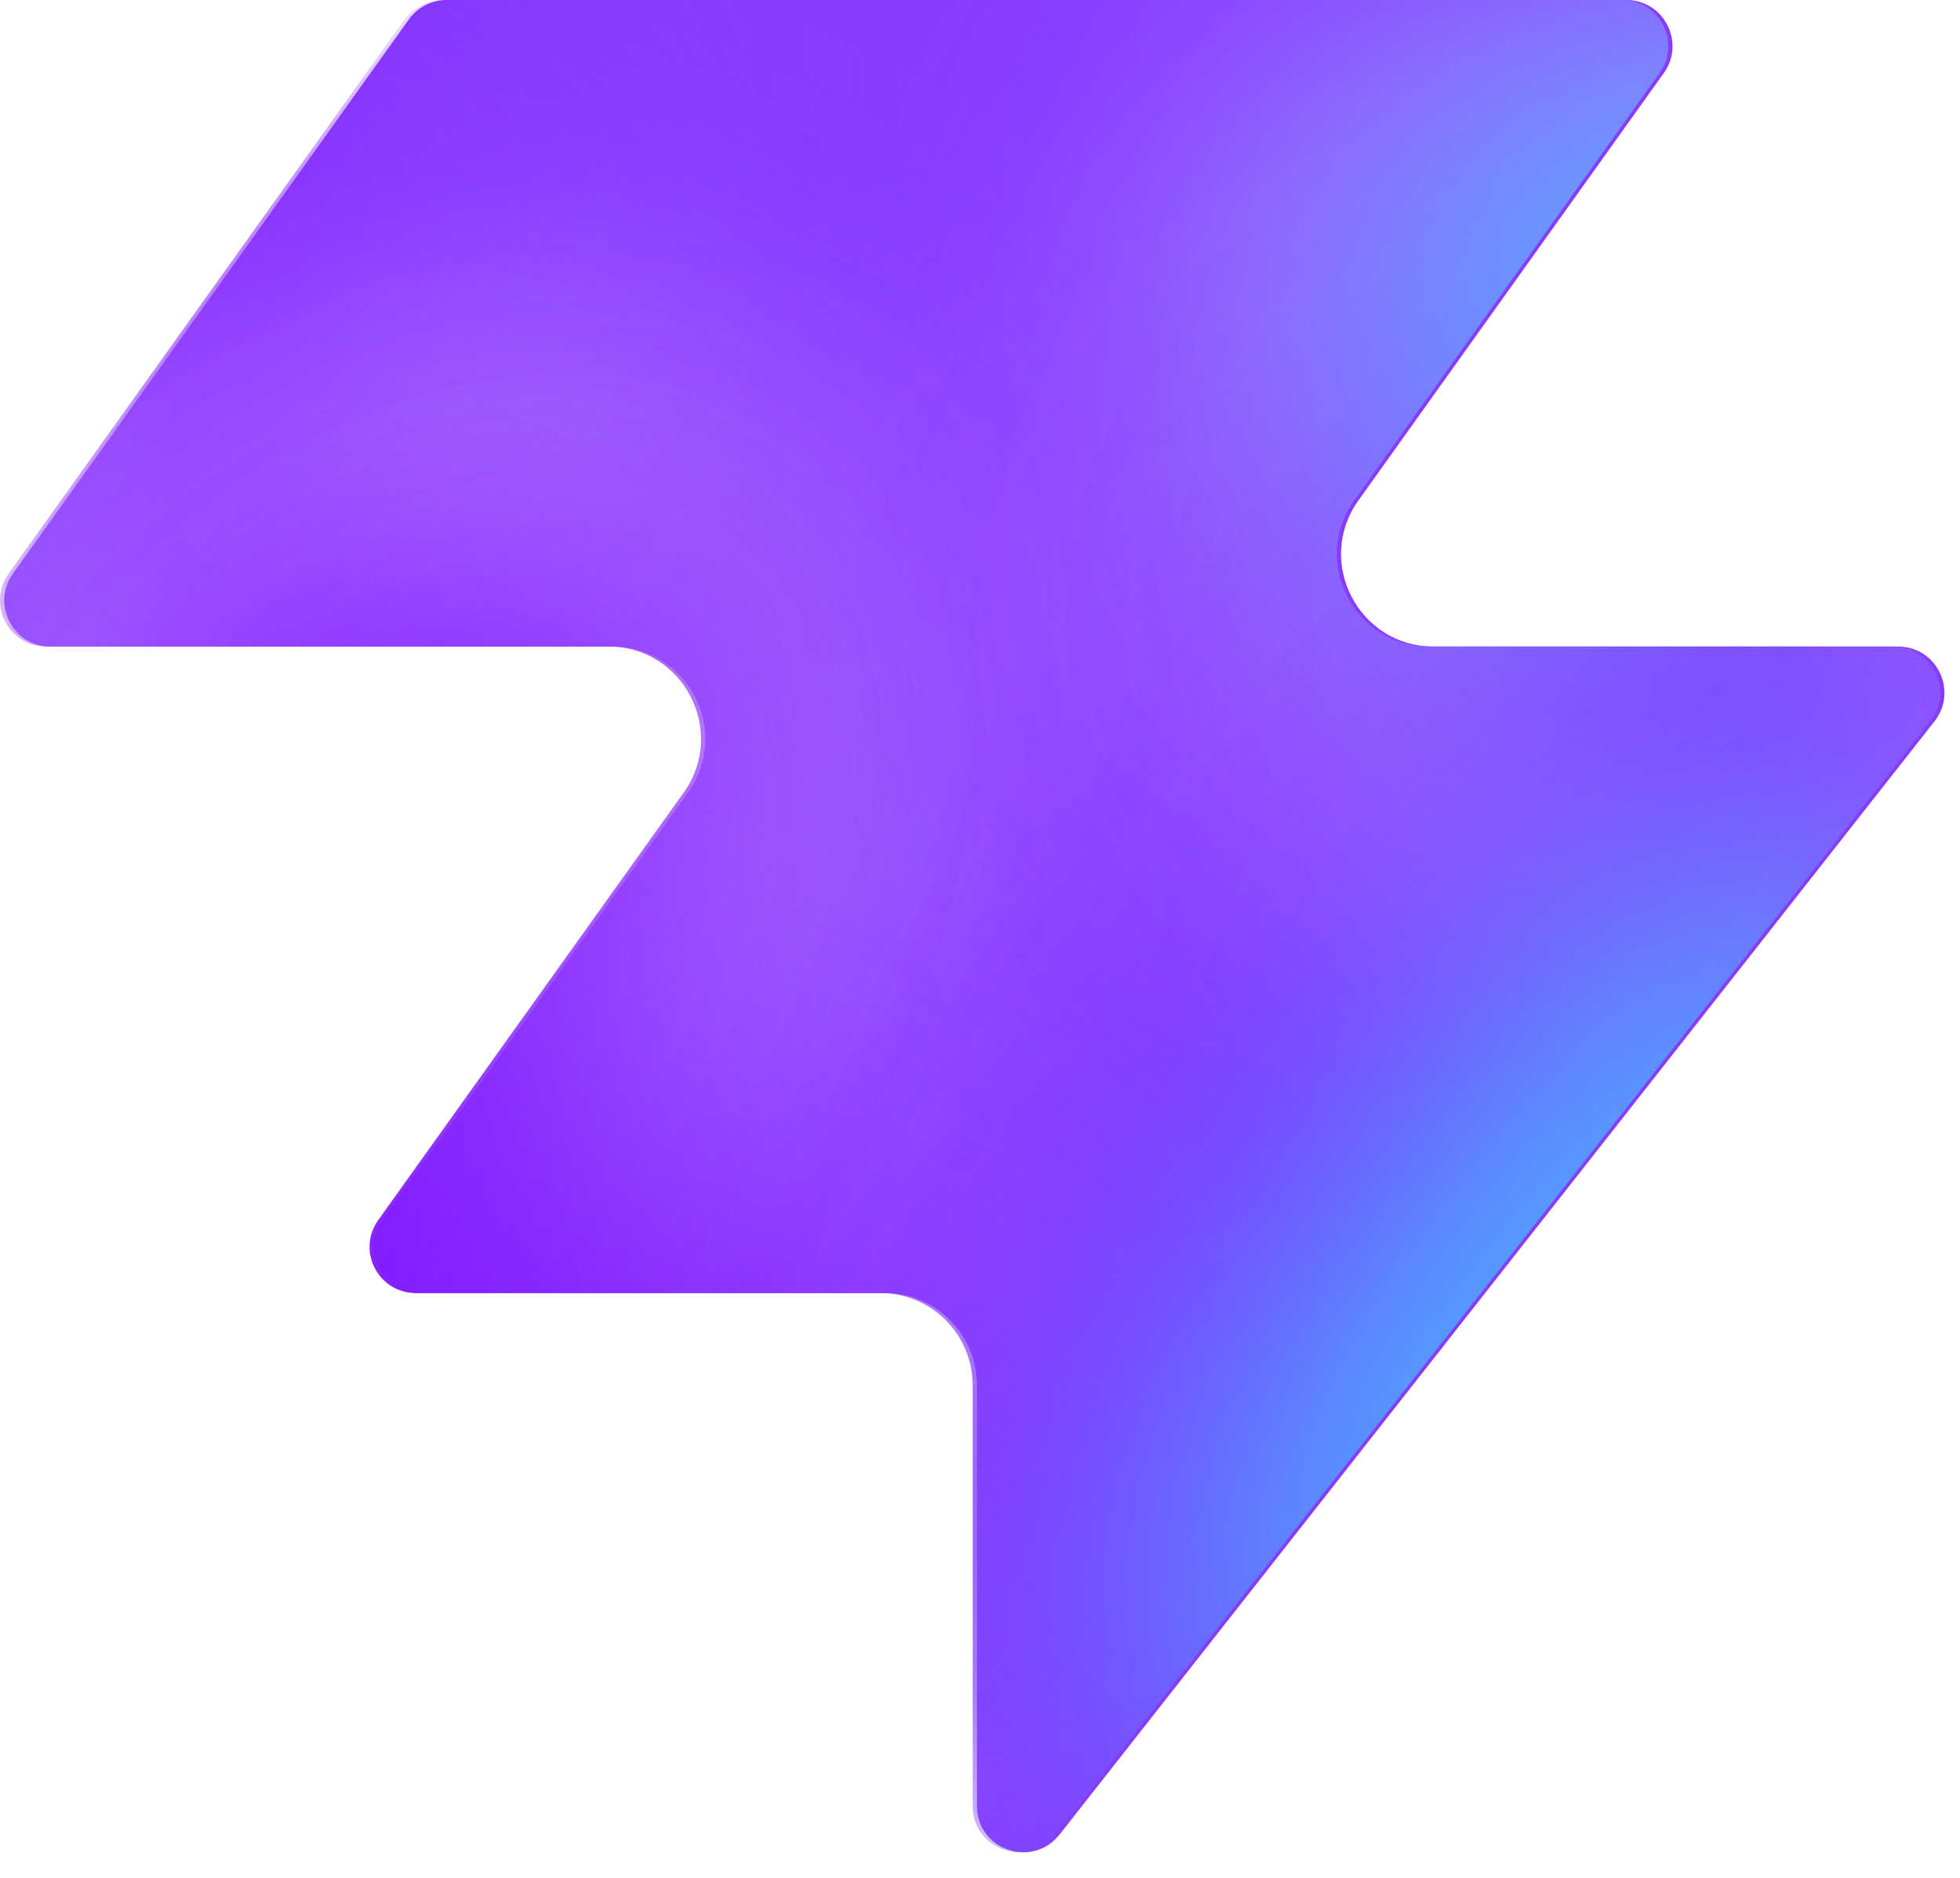
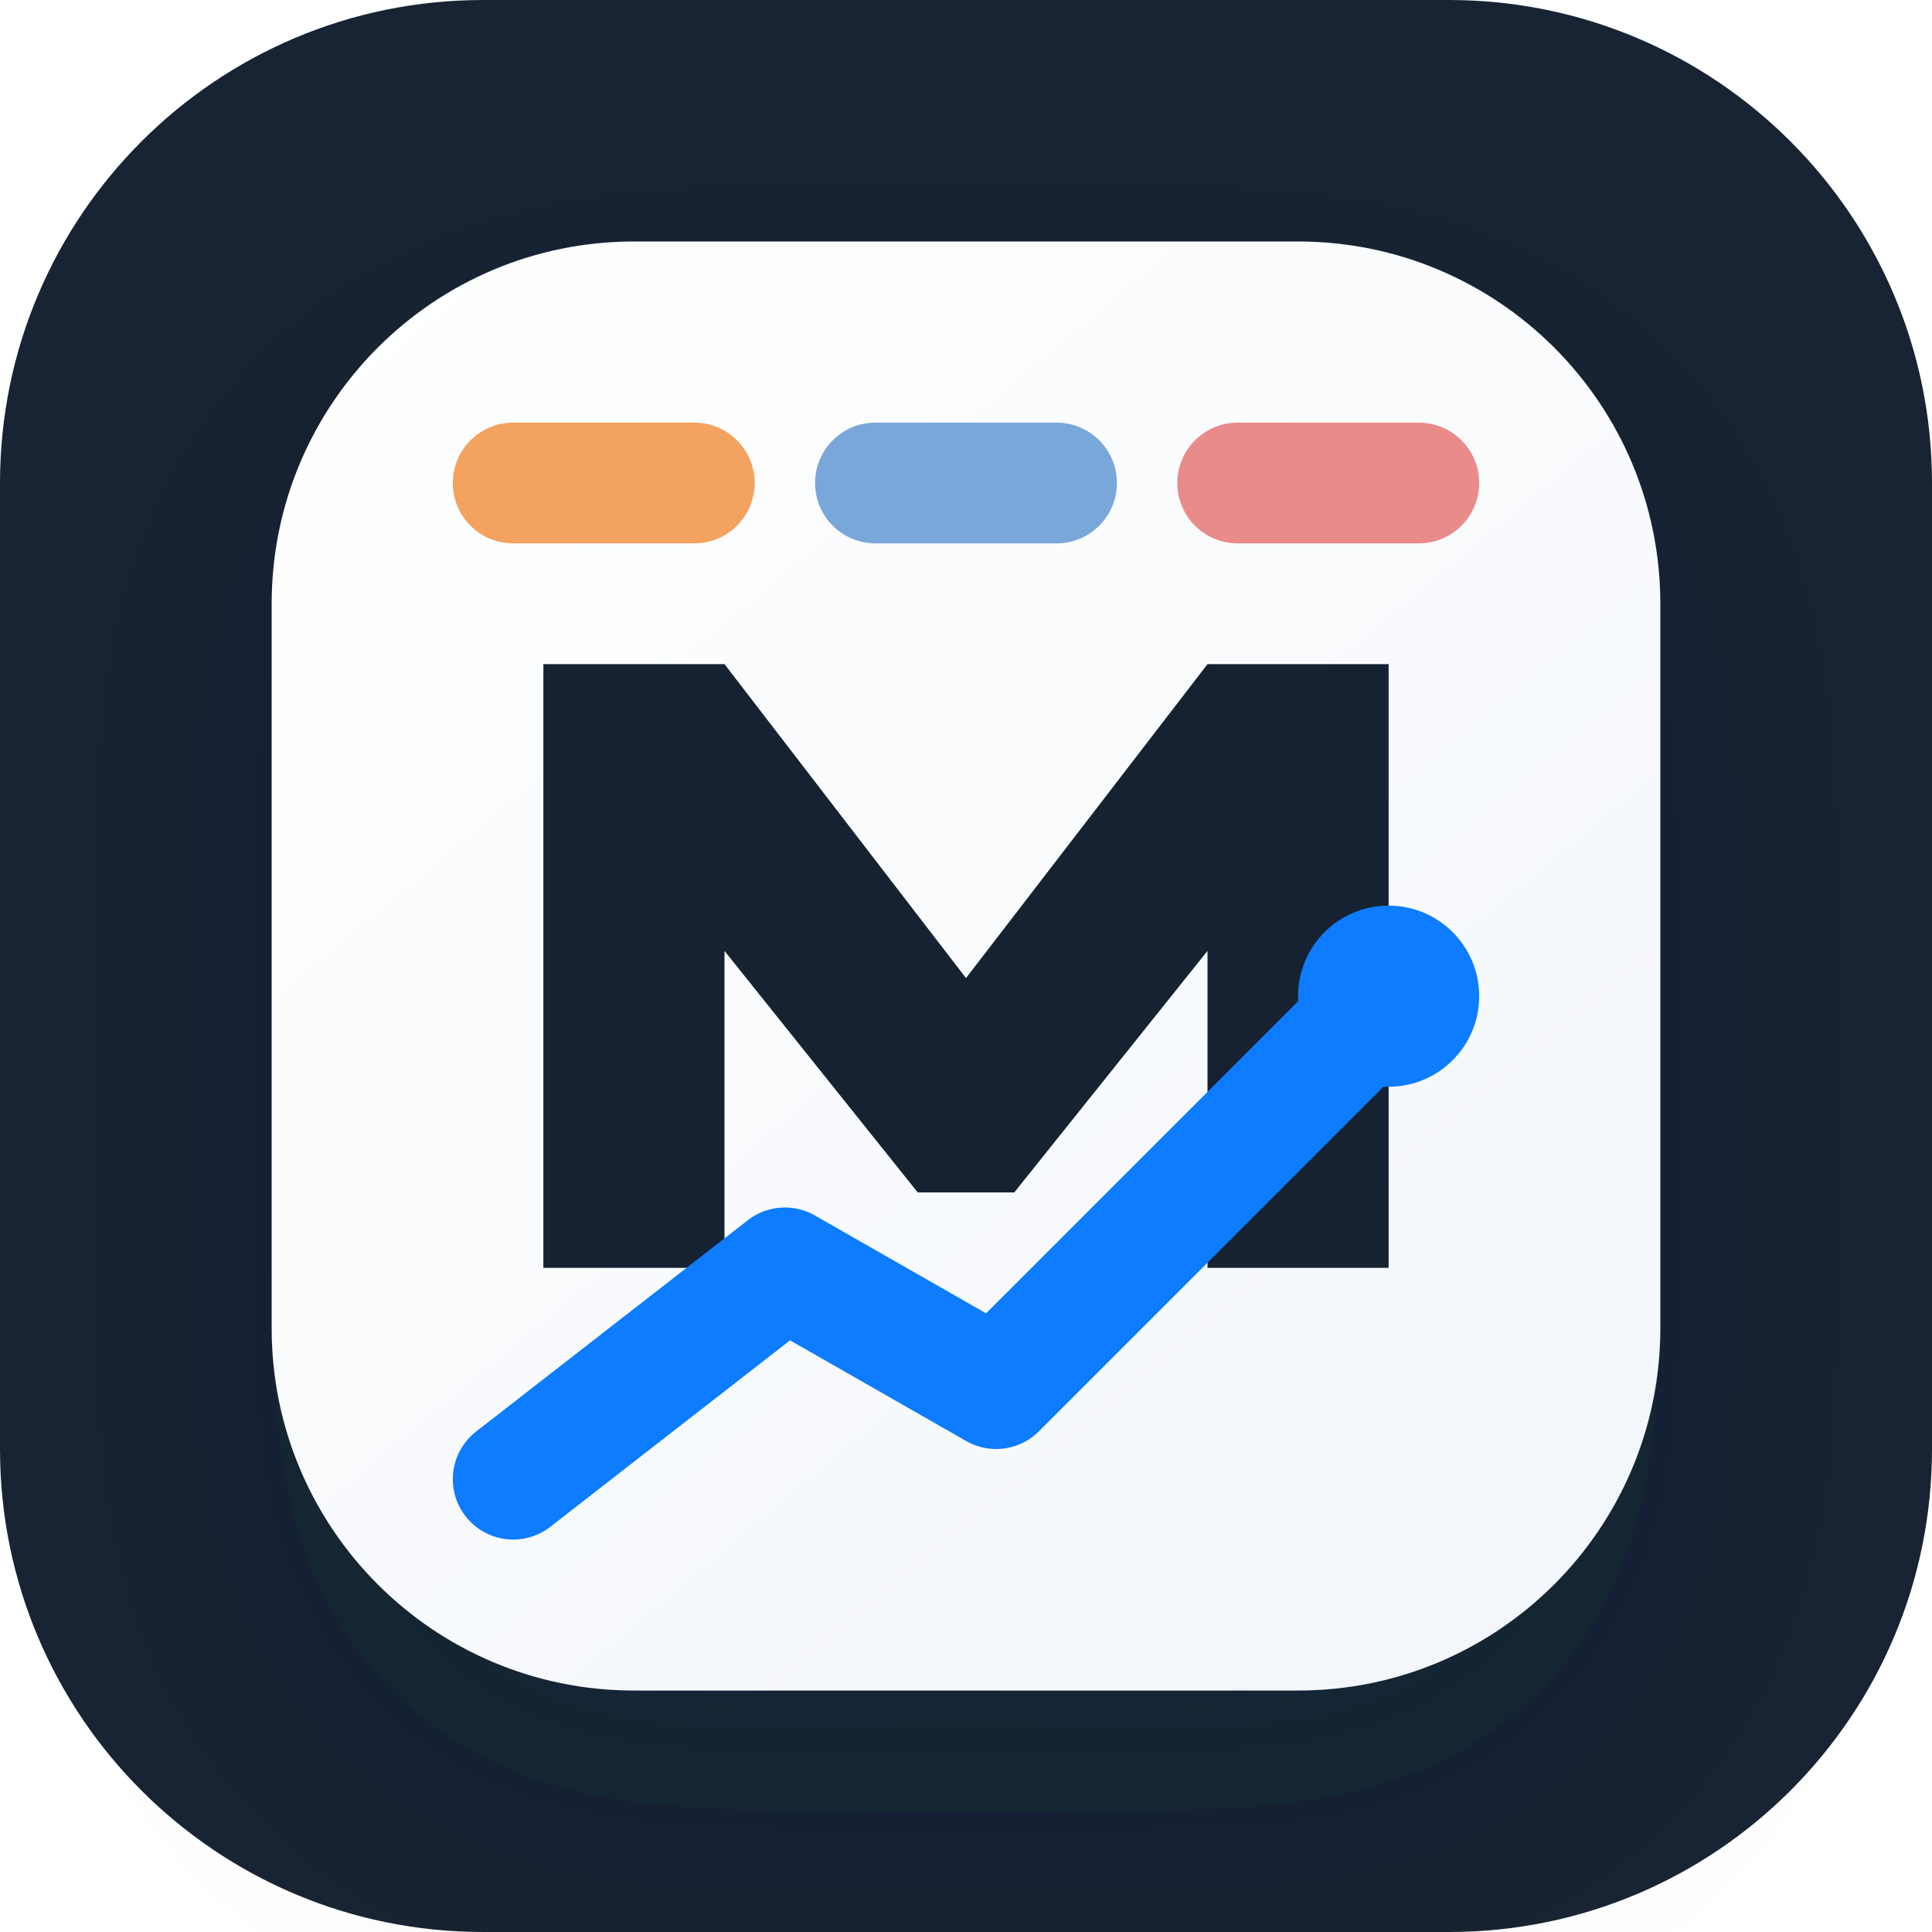
- <svg xmlns="http://www.w3.org/2000/svg" width="48" height="46" fill="none" viewBox="0 0 48 46">
-   <path fill="#863bff" d="M25.946 44.938c-.664.845-2.021.375-2.021-.698V33.937a2.26 2.26 0 0 0-2.262-2.262H10.287c-.92 0-1.456-1.04-.92-1.788l7.48-10.471c1.07-1.497 0-3.578-1.842-3.578H1.237c-.92 0-1.456-1.04-.92-1.788L10.013.474c.214-.297.556-.474.92-.474h28.894c.92 0 1.456 1.04.92 1.788l-7.48 10.471c-1.07 1.498 0 3.579 1.842 3.579h11.377c.943 0 1.473 1.088.89 1.83L25.947 44.94z" style="fill:#863bff;fill:color(display-p3 .525 .23 1);fill-opacity:1" />
-   <mask id="a" width="48" height="46" x="0" y="0" maskUnits="userSpaceOnUse" style="mask-type:alpha">
-     <path fill="#000" d="M25.842 44.938c-.664.844-2.021.375-2.021-.698V33.937a2.26 2.26 0 0 0-2.262-2.262H10.183c-.92 0-1.456-1.04-.92-1.788l7.48-10.471c1.07-1.498 0-3.579-1.842-3.579H1.133c-.92 0-1.456-1.04-.92-1.787L9.91.473c.214-.297.556-.474.92-.474h28.894c.92 0 1.456 1.04.92 1.788l-7.48 10.471c-1.07 1.498 0 3.578 1.842 3.578h11.377c.943 0 1.473 1.088.89 1.832L25.843 44.94z" style="fill:#000;fill-opacity:1" />
-   </mask>
-   <g mask="url(#a)">
-     <g filter="url(#b)">
-       <ellipse cx="5.508" cy="14.704" fill="#ede6ff" rx="5.508" ry="14.704" style="fill:#ede6ff;fill:color(display-p3 .927 .903 1);fill-opacity:1" transform="matrix(.00324 1 1 -.00324 -4.47 31.516)" />
-     </g>
-     <g filter="url(#c)">
-       <ellipse cx="10.399" cy="29.851" fill="#ede6ff" rx="10.399" ry="29.851" style="fill:#ede6ff;fill:color(display-p3 .927 .903 1);fill-opacity:1" transform="matrix(.00324 1 1 -.00324 -39.328 7.883)" />
-     </g>
-     <g filter="url(#d)">
-       <ellipse cx="5.508" cy="30.487" fill="#7e14ff" rx="5.508" ry="30.487" style="fill:#7e14ff;fill:color(display-p3 .492 .077 1);fill-opacity:1" transform="rotate(89.814 -25.913 -14.639)scale(1 -1)" />
-     </g>
-     <g filter="url(#e)">
-       <ellipse cx="5.508" cy="30.599" fill="#7e14ff" rx="5.508" ry="30.599" style="fill:#7e14ff;fill:color(display-p3 .492 .077 1);fill-opacity:1" transform="rotate(89.814 -32.644 -3.334)scale(1 -1)" />
-     </g>
-     <g filter="url(#f)">
-       <ellipse cx="5.508" cy="30.599" fill="#7e14ff" rx="5.508" ry="30.599" style="fill:#7e14ff;fill:color(display-p3 .492 .077 1);fill-opacity:1" transform="matrix(.00324 1 1 -.00324 -34.34 30.47)" />
-     </g>
-     <g filter="url(#g)">
-       <ellipse cx="14.072" cy="22.078" fill="#ede6ff" rx="14.072" ry="22.078" style="fill:#ede6ff;fill:color(display-p3 .927 .903 1);fill-opacity:1" transform="rotate(93.35 24.506 48.493)scale(-1 1)" />
-     </g>
-     <g filter="url(#h)">
-       <ellipse cx="3.47" cy="21.501" fill="#7e14ff" rx="3.47" ry="21.501" style="fill:#7e14ff;fill:color(display-p3 .492 .077 1);fill-opacity:1" transform="rotate(89.009 28.708 47.59)scale(-1 1)" />
-     </g>
-     <g filter="url(#i)">
-       <ellipse cx="3.47" cy="21.501" fill="#7e14ff" rx="3.47" ry="21.501" style="fill:#7e14ff;fill:color(display-p3 .492 .077 1);fill-opacity:1" transform="rotate(89.009 28.708 47.59)scale(-1 1)" />
-     </g>
-     <g filter="url(#j)">
-       <ellipse cx=".387" cy="8.972" fill="#7e14ff" rx="4.407" ry="29.108" style="fill:#7e14ff;fill:color(display-p3 .492 .077 1);fill-opacity:1" transform="rotate(39.51 .387 8.972)" />
-     </g>
-     <g filter="url(#k)">
-       <ellipse cx="47.523" cy="-6.092" fill="#7e14ff" rx="4.407" ry="29.108" style="fill:#7e14ff;fill:color(display-p3 .492 .077 1);fill-opacity:1" transform="rotate(37.892 47.523 -6.092)" />
-     </g>
-     <g filter="url(#l)">
-       <ellipse cx="41.412" cy="6.333" fill="#47bfff" rx="5.971" ry="9.665" style="fill:#47bfff;fill:color(display-p3 .28 .748 1);fill-opacity:1" transform="rotate(37.892 41.412 6.333)" />
-     </g>
-     <g filter="url(#m)">
-       <ellipse cx="-1.879" cy="38.332" fill="#7e14ff" rx="4.407" ry="29.108" style="fill:#7e14ff;fill:color(display-p3 .492 .077 1);fill-opacity:1" transform="rotate(37.892 -1.88 38.332)" />
-     </g>
-     <g filter="url(#n)">
-       <ellipse cx="-1.879" cy="38.332" fill="#7e14ff" rx="4.407" ry="29.108" style="fill:#7e14ff;fill:color(display-p3 .492 .077 1);fill-opacity:1" transform="rotate(37.892 -1.88 38.332)" />
-     </g>
-     <g filter="url(#o)">
-       <ellipse cx="35.651" cy="29.907" fill="#7e14ff" rx="4.407" ry="29.108" style="fill:#7e14ff;fill:color(display-p3 .492 .077 1);fill-opacity:1" transform="rotate(37.892 35.651 29.907)" />
-     </g>
-     <g filter="url(#p)">
-       <ellipse cx="38.418" cy="32.4" fill="#47bfff" rx="5.971" ry="15.297" style="fill:#47bfff;fill:color(display-p3 .28 .748 1);fill-opacity:1" transform="rotate(37.892 38.418 32.4)" />
-     </g>
-   </g>
+ <svg xmlns="http://www.w3.org/2000/svg" viewBox="0 0 64 64">
  <defs>
-     <filter id="b" width="60.045" height="41.654" x="-19.77" y="16.149" color-interpolation-filters="sRGB" filterUnits="userSpaceOnUse">
-       <feFlood flood-opacity="0" result="BackgroundImageFix" />
-       <feBlend in="SourceGraphic" in2="BackgroundImageFix" result="shape" />
-       <feGaussianBlur result="effect1_foregroundBlur_2002_17158" stdDeviation="7.659" />
-     </filter>
-     <filter id="c" width="90.34" height="51.437" x="-54.613" y="-7.533" color-interpolation-filters="sRGB" filterUnits="userSpaceOnUse">
-       <feFlood flood-opacity="0" result="BackgroundImageFix" />
-       <feBlend in="SourceGraphic" in2="BackgroundImageFix" result="shape" />
-       <feGaussianBlur result="effect1_foregroundBlur_2002_17158" stdDeviation="7.659" />
-     </filter>
-     <filter id="d" width="79.355" height="29.4" x="-49.64" y="2.03" color-interpolation-filters="sRGB" filterUnits="userSpaceOnUse">
-       <feFlood flood-opacity="0" result="BackgroundImageFix" />
-       <feBlend in="SourceGraphic" in2="BackgroundImageFix" result="shape" />
-       <feGaussianBlur result="effect1_foregroundBlur_2002_17158" stdDeviation="4.596" />
-     </filter>
-     <filter id="e" width="79.579" height="29.4" x="-45.045" y="20.029" color-interpolation-filters="sRGB" filterUnits="userSpaceOnUse">
-       <feFlood flood-opacity="0" result="BackgroundImageFix" />
-       <feBlend in="SourceGraphic" in2="BackgroundImageFix" result="shape" />
-       <feGaussianBlur result="effect1_foregroundBlur_2002_17158" stdDeviation="4.596" />
-     </filter>
-     <filter id="f" width="79.579" height="29.4" x="-43.513" y="21.178" color-interpolation-filters="sRGB" filterUnits="userSpaceOnUse">
-       <feFlood flood-opacity="0" result="BackgroundImageFix" />
-       <feBlend in="SourceGraphic" in2="BackgroundImageFix" result="shape" />
-       <feGaussianBlur result="effect1_foregroundBlur_2002_17158" stdDeviation="4.596" />
-     </filter>
-     <filter id="g" width="74.749" height="58.852" x="15.756" y="-17.901" color-interpolation-filters="sRGB" filterUnits="userSpaceOnUse">
-       <feFlood flood-opacity="0" result="BackgroundImageFix" />
-       <feBlend in="SourceGraphic" in2="BackgroundImageFix" result="shape" />
-       <feGaussianBlur result="effect1_foregroundBlur_2002_17158" stdDeviation="7.659" />
-     </filter>
-     <filter id="h" width="61.377" height="25.362" x="23.548" y="2.284" color-interpolation-filters="sRGB" filterUnits="userSpaceOnUse">
-       <feFlood flood-opacity="0" result="BackgroundImageFix" />
-       <feBlend in="SourceGraphic" in2="BackgroundImageFix" result="shape" />
-       <feGaussianBlur result="effect1_foregroundBlur_2002_17158" stdDeviation="4.596" />
-     </filter>
-     <filter id="i" width="61.377" height="25.362" x="23.548" y="2.284" color-interpolation-filters="sRGB" filterUnits="userSpaceOnUse">
-       <feFlood flood-opacity="0" result="BackgroundImageFix" />
-       <feBlend in="SourceGraphic" in2="BackgroundImageFix" result="shape" />
-       <feGaussianBlur result="effect1_foregroundBlur_2002_17158" stdDeviation="4.596" />
-     </filter>
-     <filter id="j" width="56.045" height="63.649" x="-27.636" y="-22.853" color-interpolation-filters="sRGB" filterUnits="userSpaceOnUse">
-       <feFlood flood-opacity="0" result="BackgroundImageFix" />
-       <feBlend in="SourceGraphic" in2="BackgroundImageFix" result="shape" />
-       <feGaussianBlur result="effect1_foregroundBlur_2002_17158" stdDeviation="4.596" />
-     </filter>
-     <filter id="k" width="54.814" height="64.646" x="20.116" y="-38.415" color-interpolation-filters="sRGB" filterUnits="userSpaceOnUse">
-       <feFlood flood-opacity="0" result="BackgroundImageFix" />
-       <feBlend in="SourceGraphic" in2="BackgroundImageFix" result="shape" />
-       <feGaussianBlur result="effect1_foregroundBlur_2002_17158" stdDeviation="4.596" />
-     </filter>
-     <filter id="l" width="33.541" height="35.313" x="24.641" y="-11.323" color-interpolation-filters="sRGB" filterUnits="userSpaceOnUse">
-       <feFlood flood-opacity="0" result="BackgroundImageFix" />
-       <feBlend in="SourceGraphic" in2="BackgroundImageFix" result="shape" />
-       <feGaussianBlur result="effect1_foregroundBlur_2002_17158" stdDeviation="4.596" />
-     </filter>
-     <filter id="m" width="54.814" height="64.646" x="-29.286" y="6.009" color-interpolation-filters="sRGB" filterUnits="userSpaceOnUse">
-       <feFlood flood-opacity="0" result="BackgroundImageFix" />
-       <feBlend in="SourceGraphic" in2="BackgroundImageFix" result="shape" />
-       <feGaussianBlur result="effect1_foregroundBlur_2002_17158" stdDeviation="4.596" />
-     </filter>
-     <filter id="n" width="54.814" height="64.646" x="-29.286" y="6.009" color-interpolation-filters="sRGB" filterUnits="userSpaceOnUse">
-       <feFlood flood-opacity="0" result="BackgroundImageFix" />
-       <feBlend in="SourceGraphic" in2="BackgroundImageFix" result="shape" />
-       <feGaussianBlur result="effect1_foregroundBlur_2002_17158" stdDeviation="4.596" />
-     </filter>
-     <filter id="o" width="54.814" height="64.646" x="8.244" y="-2.416" color-interpolation-filters="sRGB" filterUnits="userSpaceOnUse">
-       <feFlood flood-opacity="0" result="BackgroundImageFix" />
-       <feBlend in="SourceGraphic" in2="BackgroundImageFix" result="shape" />
-       <feGaussianBlur result="effect1_foregroundBlur_2002_17158" stdDeviation="4.596" />
-     </filter>
-     <filter id="p" width="39.409" height="43.623" x="18.713" y="10.588" color-interpolation-filters="sRGB" filterUnits="userSpaceOnUse">
-       <feFlood flood-opacity="0" result="BackgroundImageFix" />
-       <feBlend in="SourceGraphic" in2="BackgroundImageFix" result="shape" />
-       <feGaussianBlur result="effect1_foregroundBlur_2002_17158" stdDeviation="4.596" />
+     <linearGradient id="bg" x1="12" x2="52" y1="8" y2="56" gradientUnits="userSpaceOnUse">
+       <stop stop-color="#ffffff" />
+       <stop offset="1" stop-color="#f2f6fb" />
+     </linearGradient>
+     <filter id="shadow" x="-12" y="-10" width="88" height="88" color-interpolation-filters="sRGB">
+       <feDropShadow dx="0" dy="4" stdDeviation="4" flood-color="#142033" flood-opacity=".22" />
    </filter>
  </defs>
+   <rect width="64" height="64" rx="16" fill="#182433" />
+   <g filter="url(#shadow)">
+     <rect x="9" y="8" width="46" height="48" rx="12" fill="url(#bg)" />
+     <path fill="#172332" d="M18 42V22h6l8 10.4L40 22h6v20h-6V31.5l-6.4 8h-3.2l-6.4-8V42z" />
+     <rect x="15" y="14" width="10" height="4" rx="2" fill="#f4a261" />
+     <rect x="27" y="14" width="10" height="4" rx="2" fill="#7aa7d9" />
+     <rect x="39" y="14" width="10" height="4" rx="2" fill="#e98b8b" />
+     <path fill="none" stroke="#0a7cff" stroke-linecap="round" stroke-linejoin="round" stroke-width="4" d="M17 49l9-7 7 4 13-13" />
+     <circle cx="46" cy="33" r="3" fill="#0a7cff" />
+   </g>
</svg>
